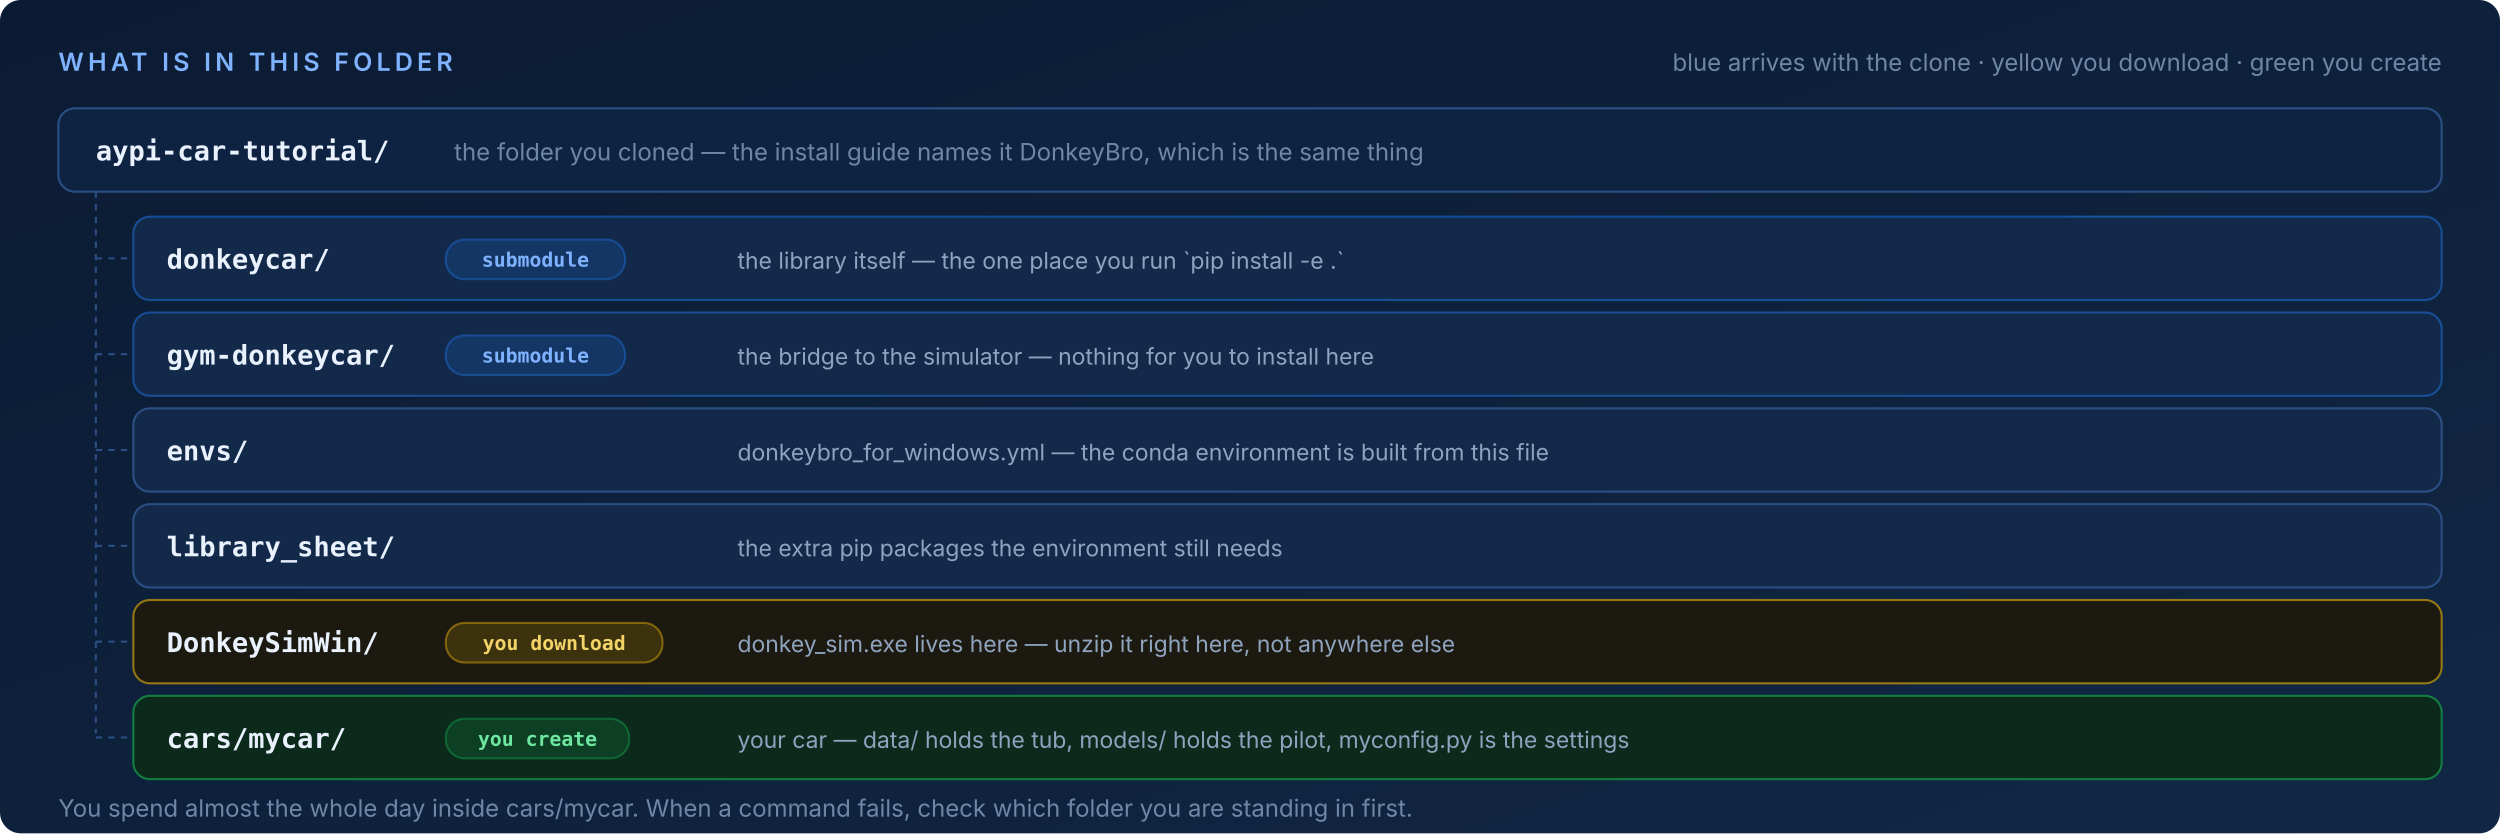
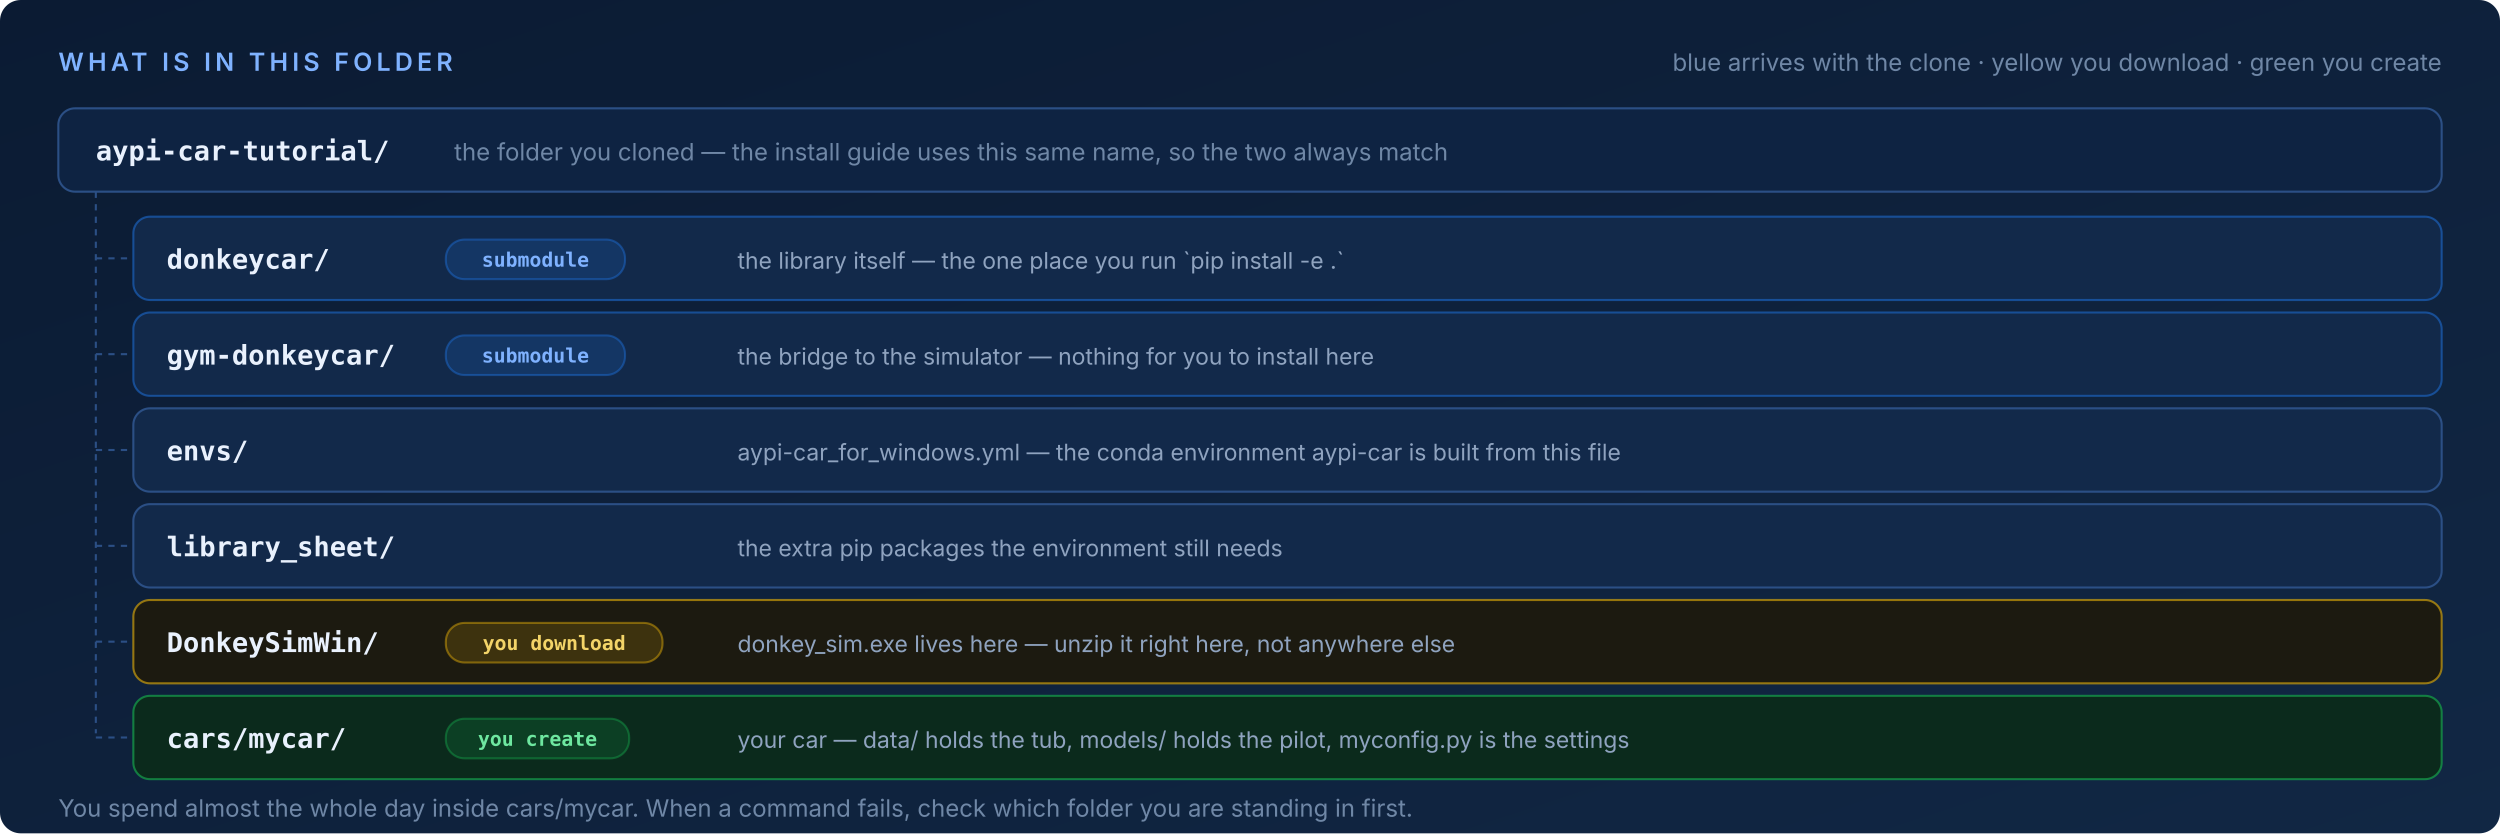
<svg xmlns="http://www.w3.org/2000/svg" viewBox="0 0 1200 400" width="1200" height="400" role="img" aria-label="Folder map: which directories arrive with the clone, which one you download, and which one you create">
  <defs>
    <linearGradient id="pbg" x1="0" y1="0" x2="1" y2="1">
      <stop offset="0%" stop-color="#0B1B33" />
      <stop offset="100%" stop-color="#112744" />
    </linearGradient>
    <style>
      .t    { font-family: "Segoe UI", Inter, "Helvetica Neue", Arial, sans-serif; }
      .mono { font-family: "JetBrains Mono", "Consolas", "SF Mono", monospace; }
      .dir  { font-size: 13px; font-weight: 600; fill: #E9F1FD; }
      .out  { font-size: 11px; fill: #8FA3BF; }
      .io   { font-size: 12px; font-weight: 600; fill: #BFD3EE; }
      .cap  { font-size: 11.5px; fill: #6F87A6; }
      .sec  { font-size: 12px; font-weight: 600; fill: #7FB2FF; letter-spacing: 2px; }
      .bdg  { font-size: 9.5px; font-weight: 700; }
    </style>
  </defs>
  <rect width="1200" height="400" rx="10" fill="url(#pbg)" />
  <text class="t sec" x="28" y="34">WHAT IS IN THIS FOLDER</text>
  <text class="t cap" x="1172" y="34" text-anchor="end">blue arrives with the clone · yellow you download · green you create</text>
  <g transform="translate(28,52)">
    <rect width="1144" height="40" rx="8" fill="#0E2342" stroke="#2B4F85" />
    <text class="t mono dir" x="18" y="25">aypi-car-tutorial/</text>
-     <text class="t cap" x="190" y="25">the folder you cloned — the install guide names it DonkeyBro, which is the same thing</text>
+     <text class="t cap" x="190" y="25">the folder you cloned — the install guide uses this same name, so the two always match</text>
  </g>
  <line x1="46" y1="92" x2="46" y2="352" stroke="#2B4F85" stroke-width="1" stroke-dasharray="3 3" />
  <g transform="translate(64,104)">
    <line x1="-18" y1="20" x2="0" y2="20" stroke="#2B4F85" stroke-width="1" stroke-dasharray="3 3" />
    <rect width="1108" height="40" rx="8" fill="#12294A" stroke="#1E6FD9" stroke-opacity="0.55" />
    <text class="t mono dir" x="16" y="25" fill="#7FB2FF">donkeycar/</text>
    <rect x="150" y="11" width="86" height="19" rx="9" fill="#1E6FD9" fill-opacity="0.18" stroke="#1E6FD9" stroke-opacity="0.45" />
    <text class="t mono bdg" x="193" y="24" fill="#7FB2FF" text-anchor="middle">submodule</text>
    <text class="t out" x="290" y="25">the library itself — the one place you run `pip install -e .`</text>
  </g>
  <g transform="translate(64,150)">
    <line x1="-18" y1="20" x2="0" y2="20" stroke="#2B4F85" stroke-width="1" stroke-dasharray="3 3" />
    <rect width="1108" height="40" rx="8" fill="#12294A" stroke="#1E6FD9" stroke-opacity="0.55" />
    <text class="t mono dir" x="16" y="25" fill="#7FB2FF">gym-donkeycar/</text>
    <rect x="150" y="11" width="86" height="19" rx="9" fill="#1E6FD9" fill-opacity="0.18" stroke="#1E6FD9" stroke-opacity="0.45" />
    <text class="t mono bdg" x="193" y="24" fill="#7FB2FF" text-anchor="middle">submodule</text>
    <text class="t out" x="290" y="25">the bridge to the simulator — nothing for you to install here</text>
  </g>
  <g transform="translate(64,196)">
    <line x1="-18" y1="20" x2="0" y2="20" stroke="#2B4F85" stroke-width="1" stroke-dasharray="3 3" />
    <rect width="1108" height="40" rx="8" fill="#12294A" stroke="#2B4F85" />
    <text class="t mono dir" x="16" y="25">envs/</text>
-     <text class="t out" x="290" y="25">donkeybro_for_windows.yml — the conda environment is built from this file</text>
+     <text class="t out" x="290" y="25">aypi-car_for_windows.yml — the conda environment aypi-car is built from this file</text>
  </g>
  <g transform="translate(64,242)">
    <line x1="-18" y1="20" x2="0" y2="20" stroke="#2B4F85" stroke-width="1" stroke-dasharray="3 3" />
    <rect width="1108" height="40" rx="8" fill="#12294A" stroke="#2B4F85" />
    <text class="t mono dir" x="16" y="25">library_sheet/</text>
    <text class="t out" x="290" y="25">the extra pip packages the environment still needs</text>
  </g>
  <g transform="translate(64,288)">
    <line x1="-18" y1="20" x2="0" y2="20" stroke="#2B4F85" stroke-width="1" stroke-dasharray="3 3" />
    <rect width="1108" height="40" rx="8" fill="#1C1A10" stroke="#EAB308" stroke-opacity="0.6" />
    <text class="t mono dir" x="16" y="25" fill="#F3D468">DonkeySimWin/</text>
    <rect x="150" y="11" width="104" height="19" rx="9" fill="#EAB308" fill-opacity="0.16" stroke="#EAB308" stroke-opacity="0.45" />
    <text class="t mono bdg" x="202" y="24" fill="#F3D468" text-anchor="middle">you download</text>
    <text class="t out" x="290" y="25">donkey_sim.exe lives here — unzip it right here, not anywhere else</text>
  </g>
  <g transform="translate(64,334)">
    <line x1="-18" y1="20" x2="0" y2="20" stroke="#2B4F85" stroke-width="1" stroke-dasharray="3 3" />
    <rect width="1108" height="40" rx="8" fill="#0B2A1C" stroke="#16A34A" stroke-opacity="0.7" />
    <text class="t mono dir" x="16" y="25" fill="#6EE7A0">cars/mycar/</text>
    <rect x="150" y="11" width="88" height="19" rx="9" fill="#16A34A" fill-opacity="0.18" stroke="#16A34A" stroke-opacity="0.45" />
    <text class="t mono bdg" x="194" y="24" fill="#6EE7A0" text-anchor="middle">you create</text>
    <text class="t out" x="290" y="25">your car — data/ holds the tub, models/ holds the pilot, myconfig.py is the settings</text>
  </g>
  <text class="t cap" x="28" y="392">You spend almost the whole day inside cars/mycar. When a command fails, check which folder you are standing in first.</text>
</svg>
